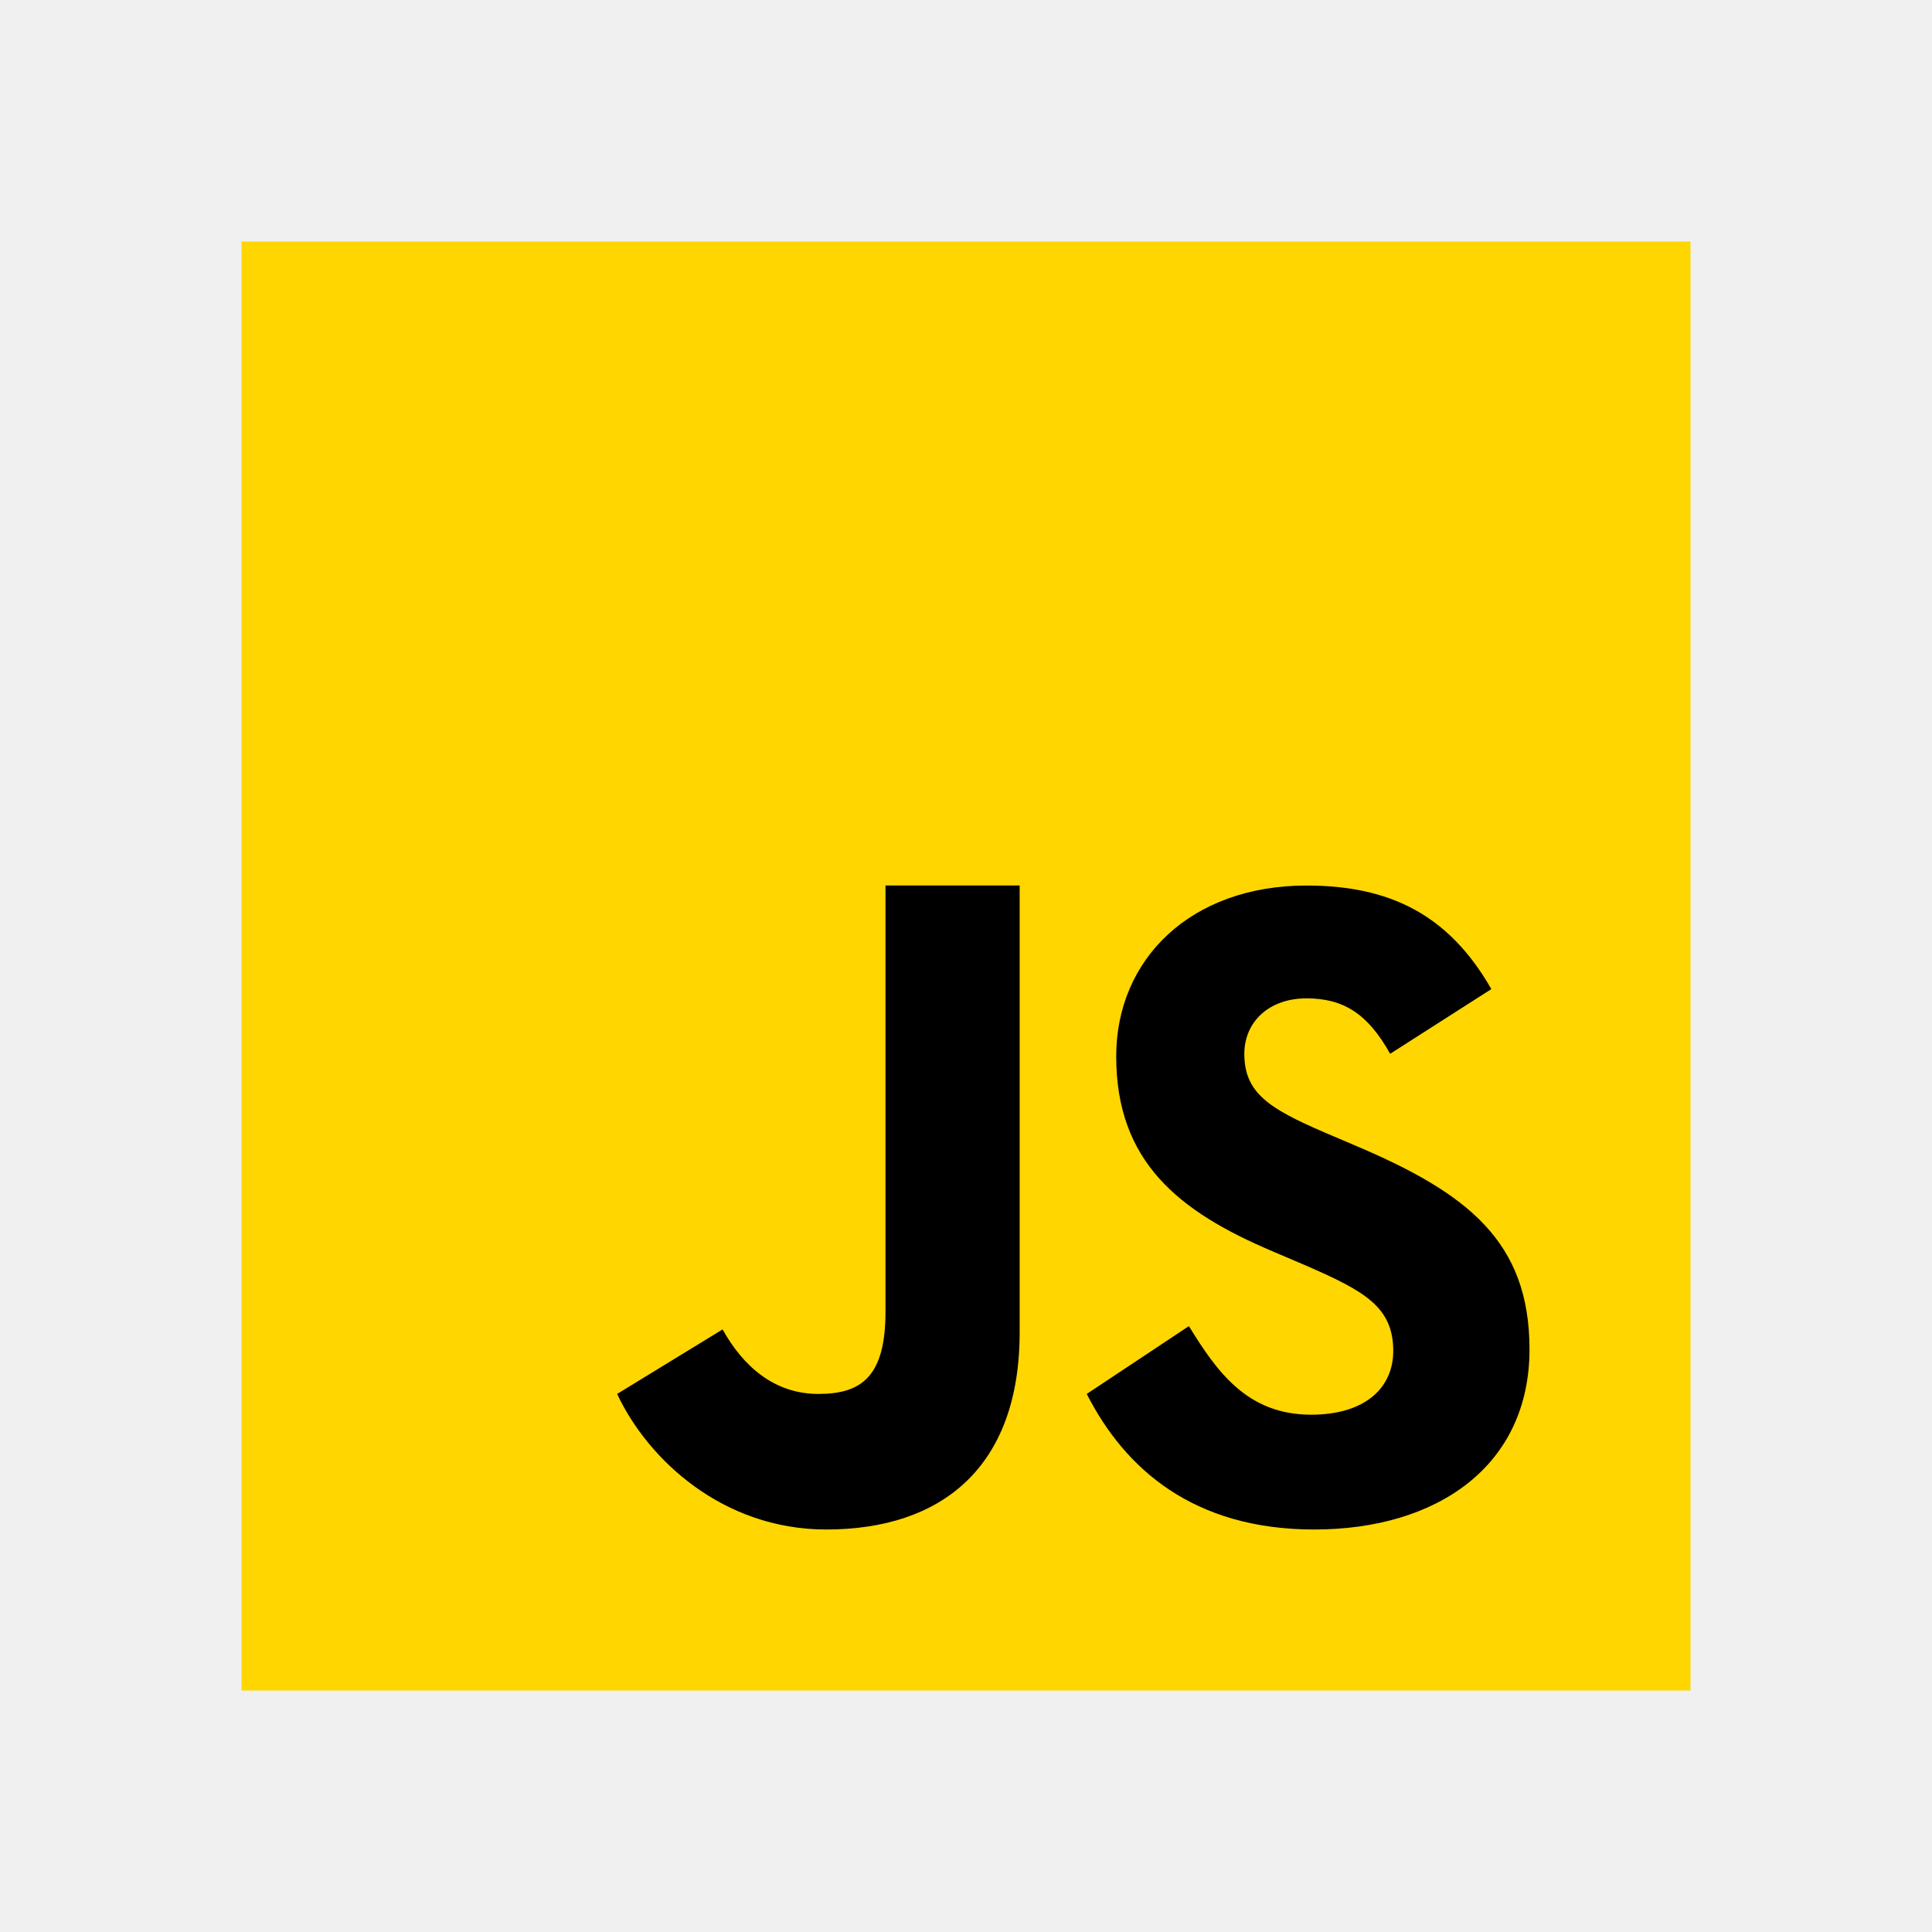
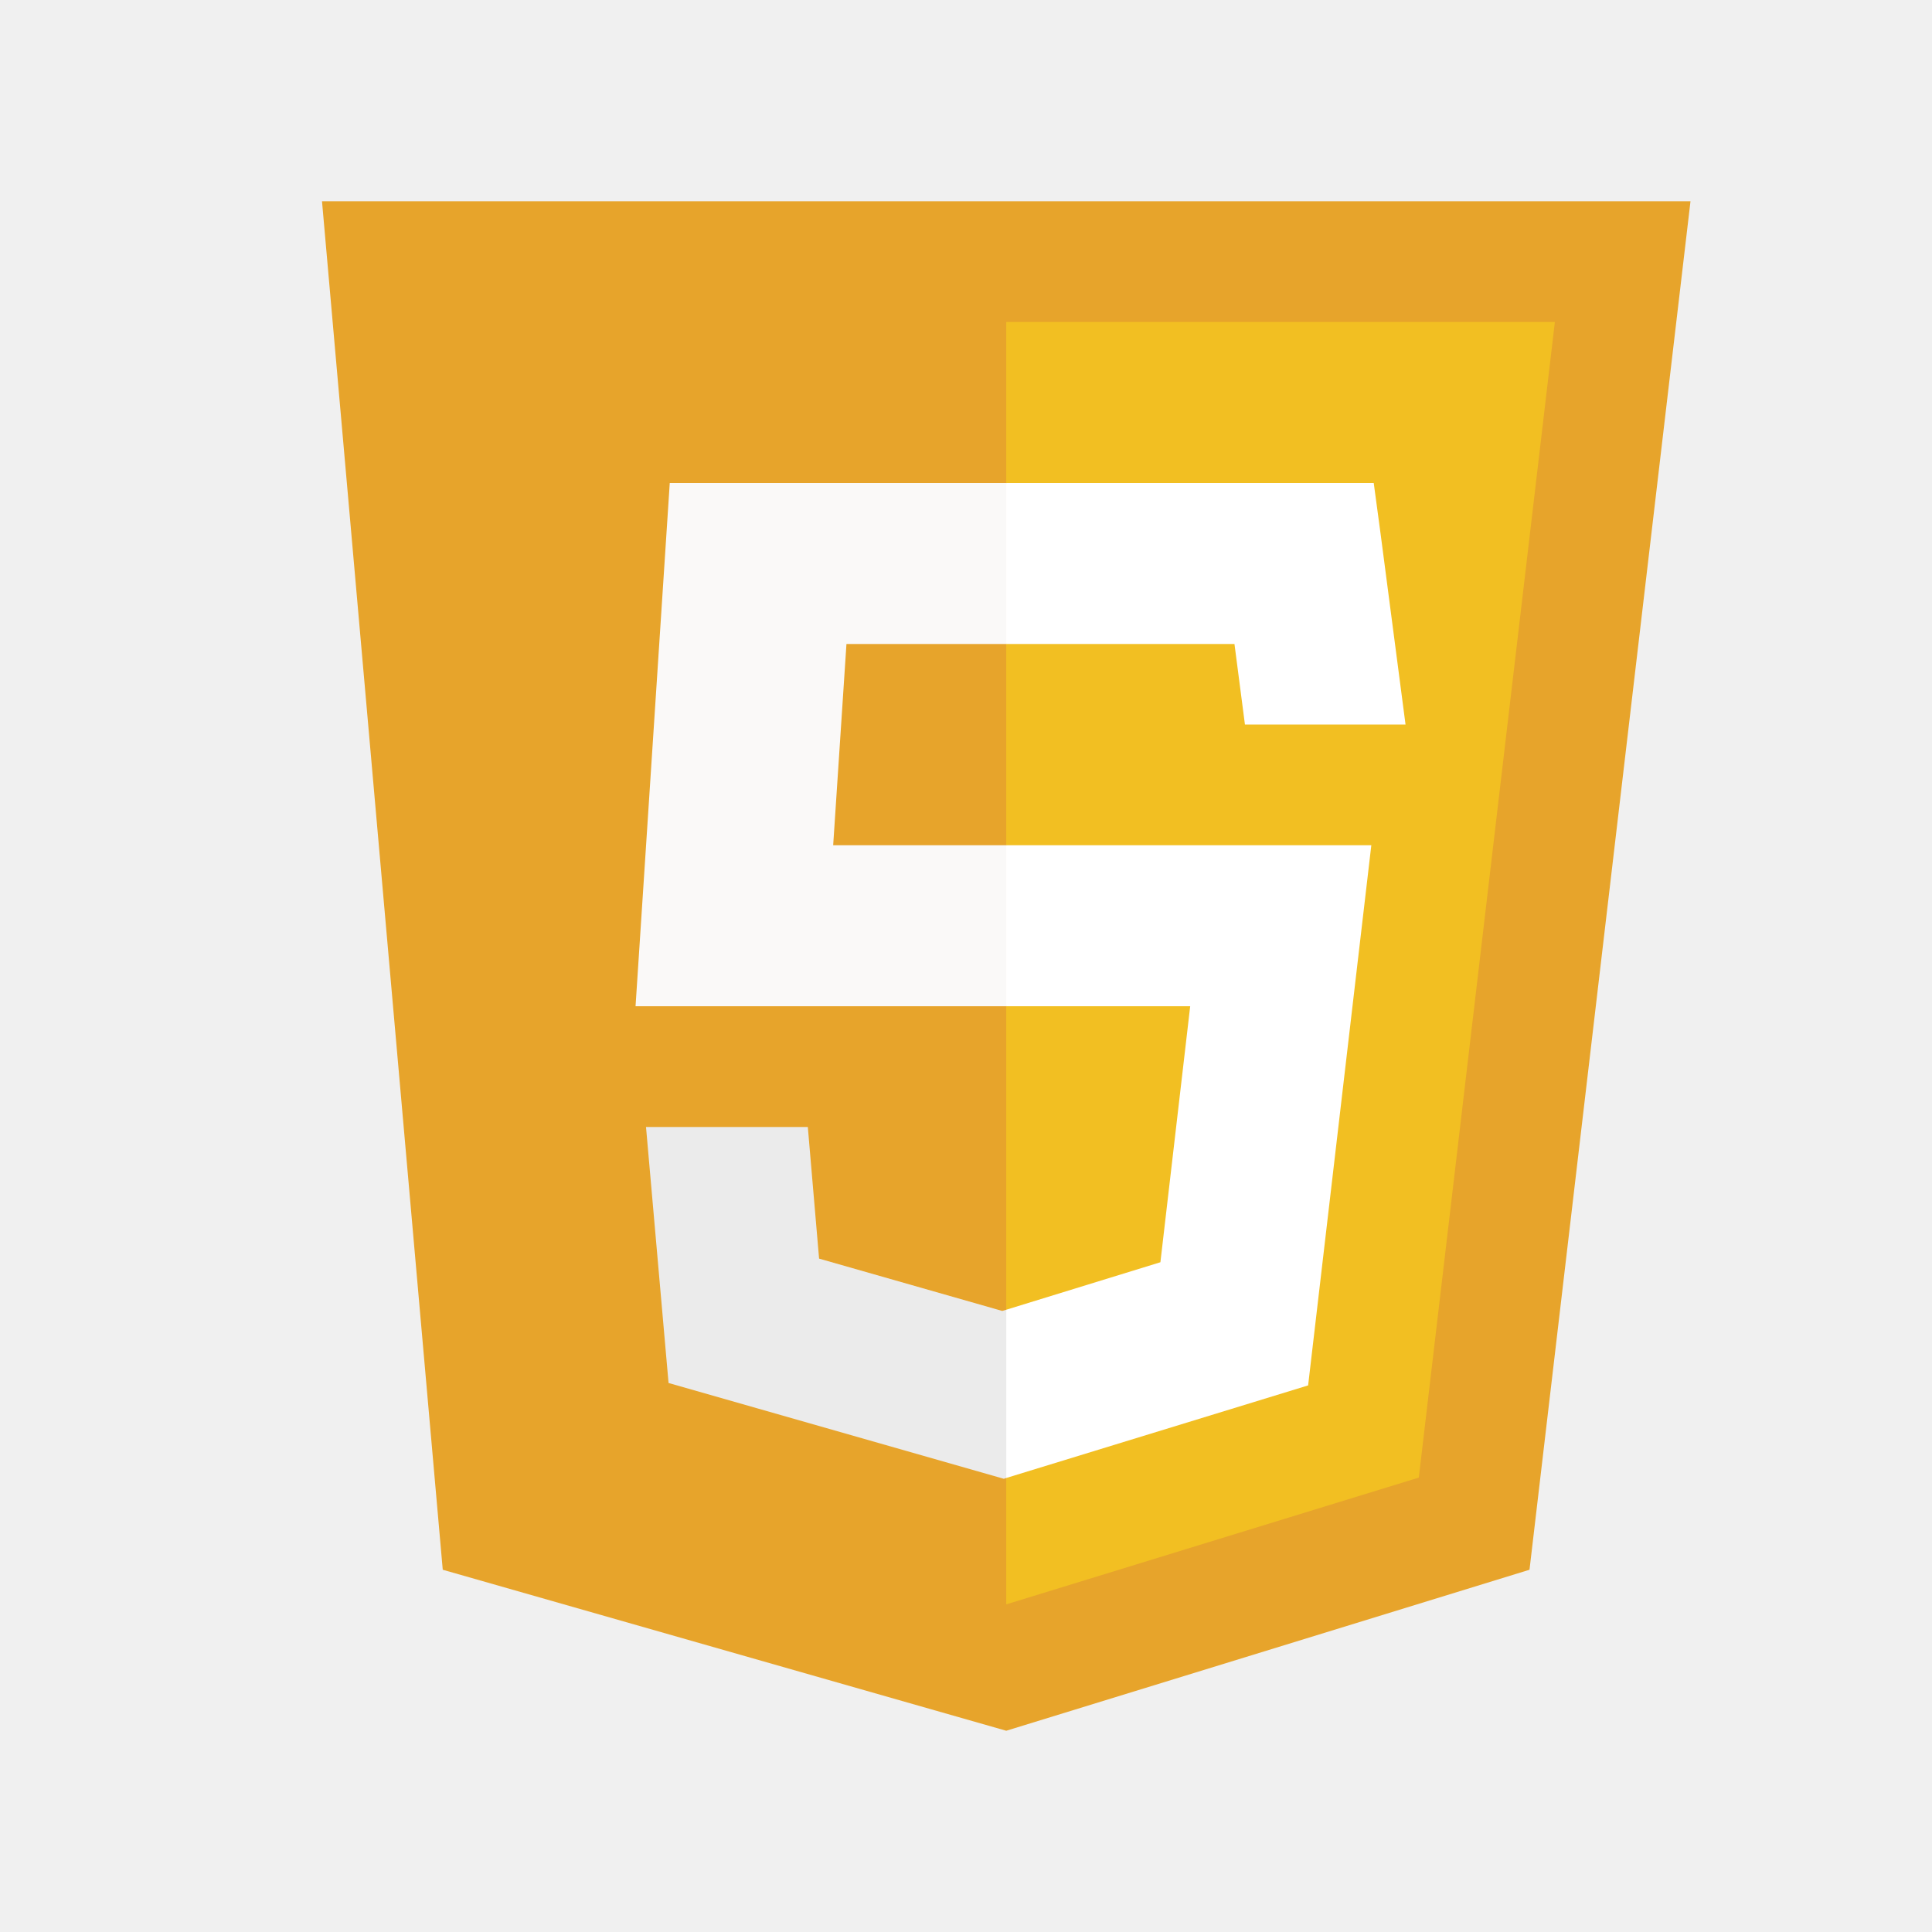
<svg xmlns="http://www.w3.org/2000/svg" viewBox="0 0 48 48" width="48px" height="48px">
-   <path fill="#ffd600" d="M6,42V6h36v36H6z" />
-   <path fill="#000001" d="M29.538 32.947c.692 1.124 1.444 2.201 3.037 2.201 1.338 0 2.04-.665 2.04-1.585 0-1.101-.726-1.492-2.198-2.133l-.807-.344c-2.329-.988-3.878-2.226-3.878-4.841 0-2.41 1.845-4.244 4.728-4.244 2.053 0 3.528.711 4.592 2.573l-2.514 1.607c-.553-.988-1.151-1.377-2.078-1.377-.946 0-1.545.597-1.545 1.377 0 .964.6 1.354 1.985 1.951l.807.344C36.452 29.645 38 30.839 38 33.523 38 36.415 35.716 38 32.65 38c-2.999 0-4.702-1.505-5.65-3.368L29.538 32.947zM17.952 33.029c.506.906 1.275 1.603 2.381 1.603 1.058 0 1.667-.418 1.667-2.043V22h3.333v11.101c0 3.367-1.953 4.899-4.805 4.899-2.577 0-4.437-1.746-5.195-3.368L17.952 33.029z" />
+   <polygon fill="#e7a42b" points="8,5 42,5 38,39 25,43 11,39" />
+   <polygon fill="#f2bf22" points="38.63,8 35.25,36.71 25,39.86 25,8" />
+   <polygon fill="#faf9f8" points="25,21 26,23 25,25 15.79,25 16.64,12 25,12 26,14 25,16 21.03,16 20.7,21" />
+   <polygon fill="#ebebeb" points="24.9,32.57 25,32.54 26,35 25,36.72 24.94,36.74 16.61,34.36 16.05,28 20.07,28 20.35,31.27" />
+   <polygon fill="#fff" points="34.07,21 32.5,34.42 25,36.72 25,32.54 28.83,31.36 29.57,25 25,25 25,21" />
+   <polygon fill="#fff" points="34.92,18 30.93,18 30.67,16 25,16 25,12 34.13,12 34.3,13.26" />
</svg>
